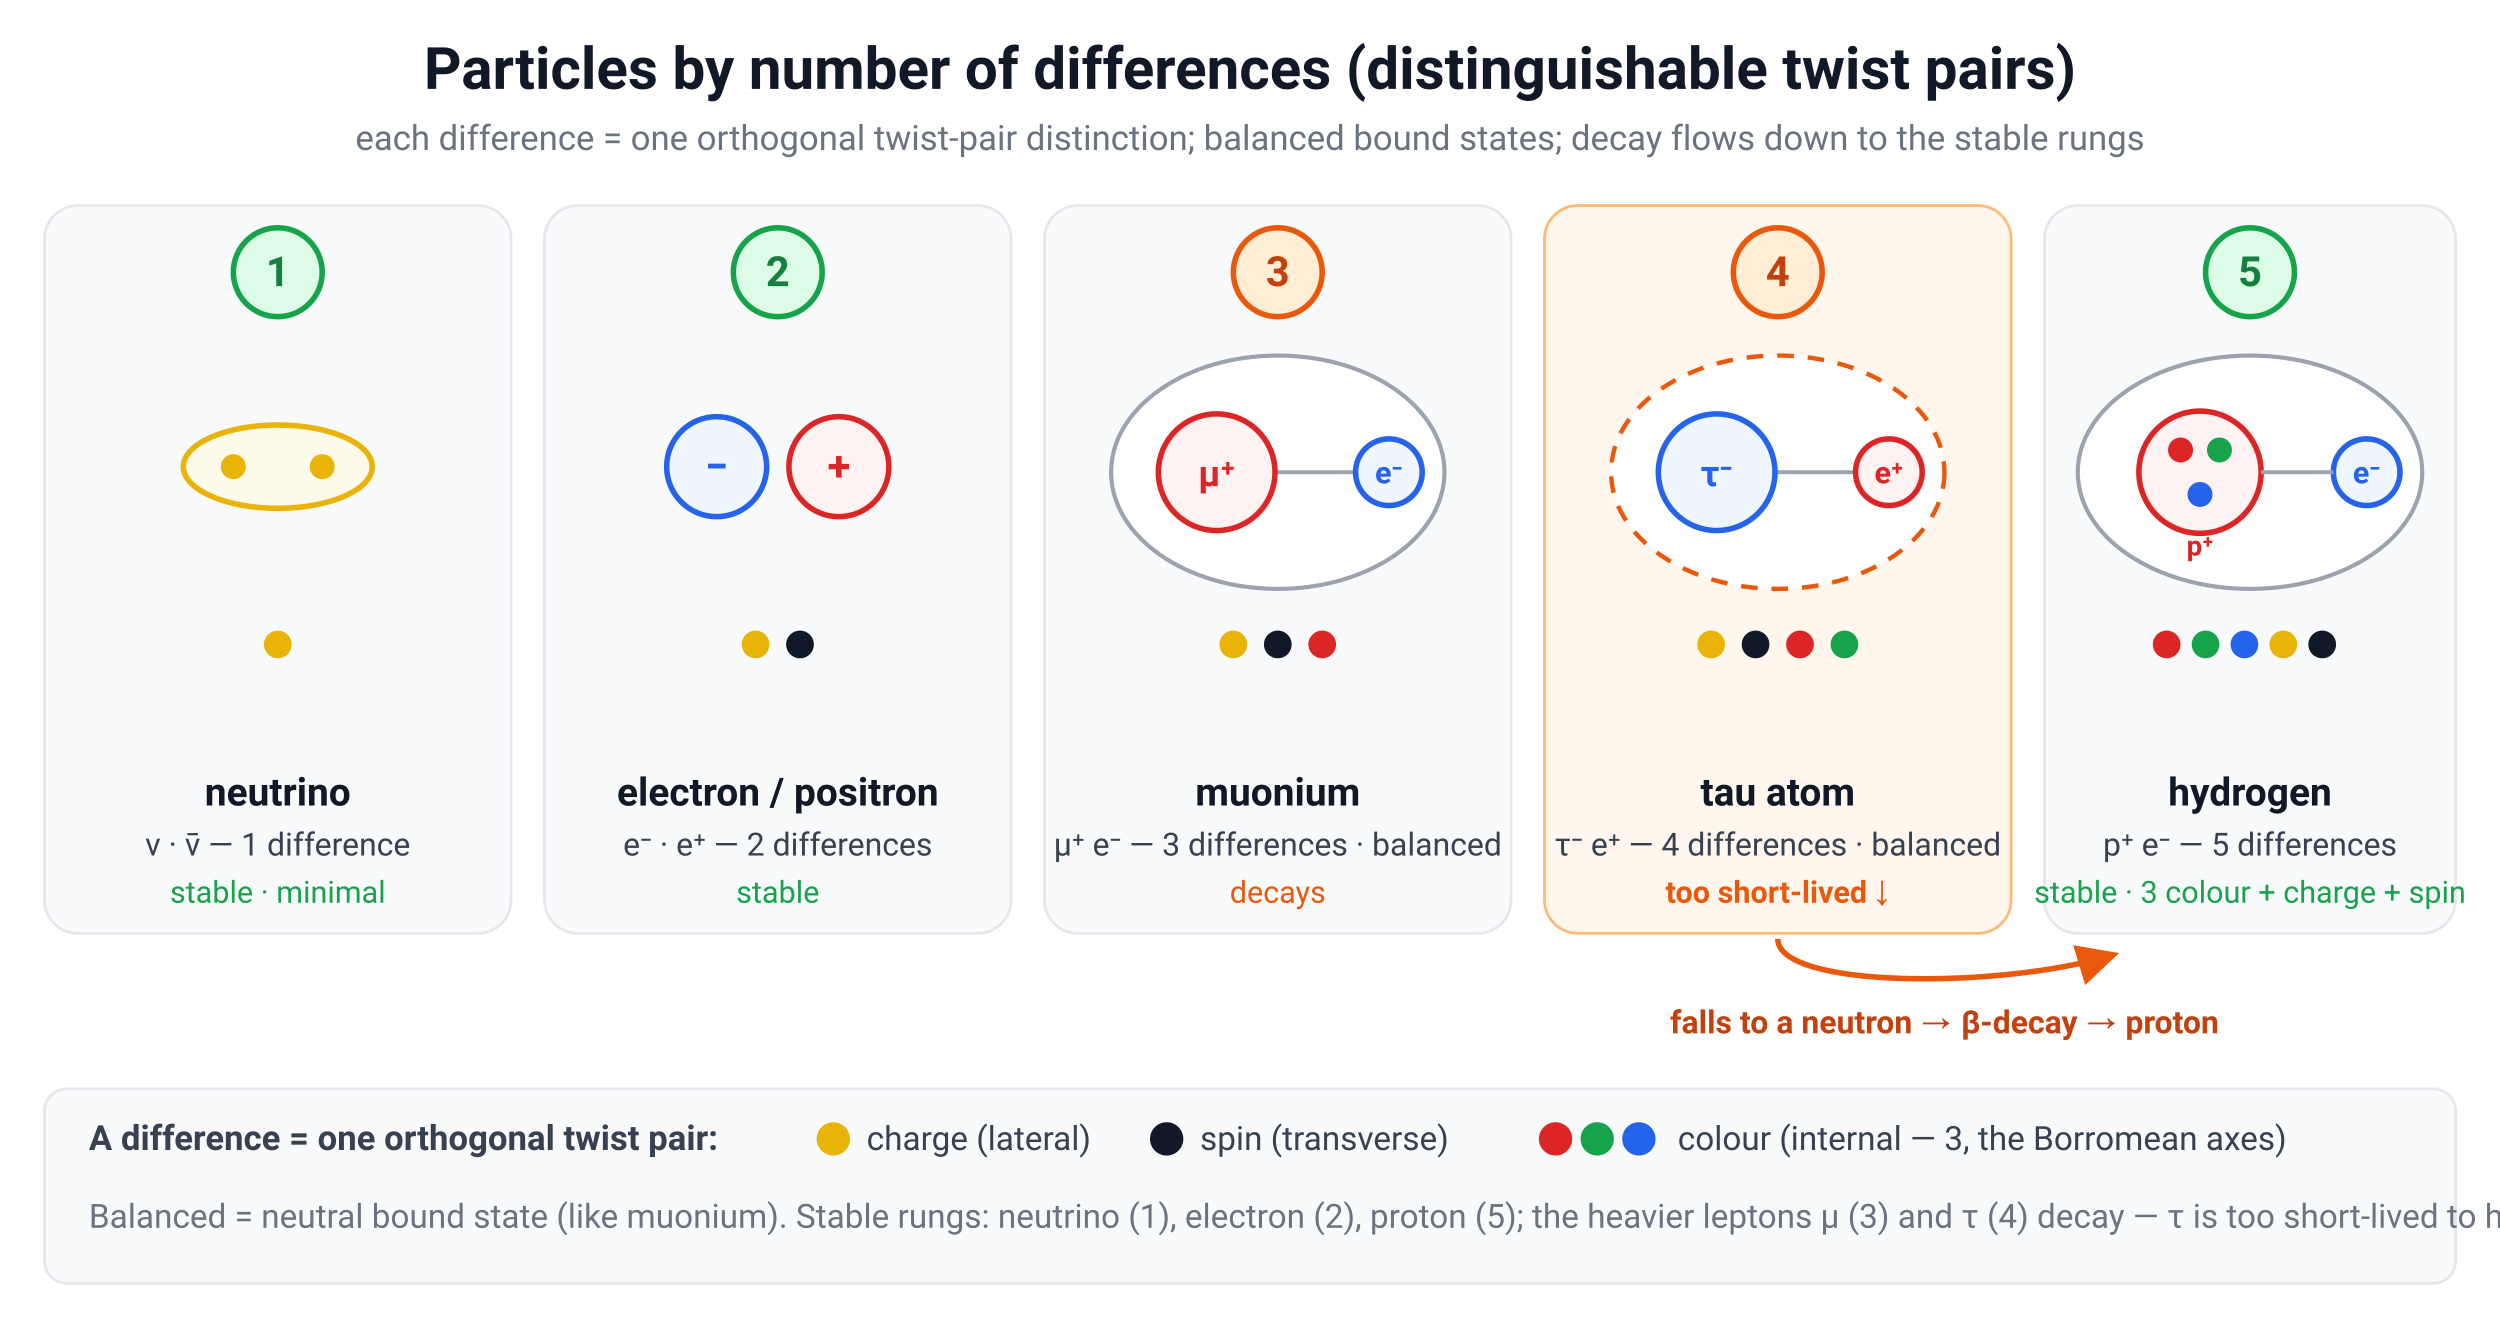
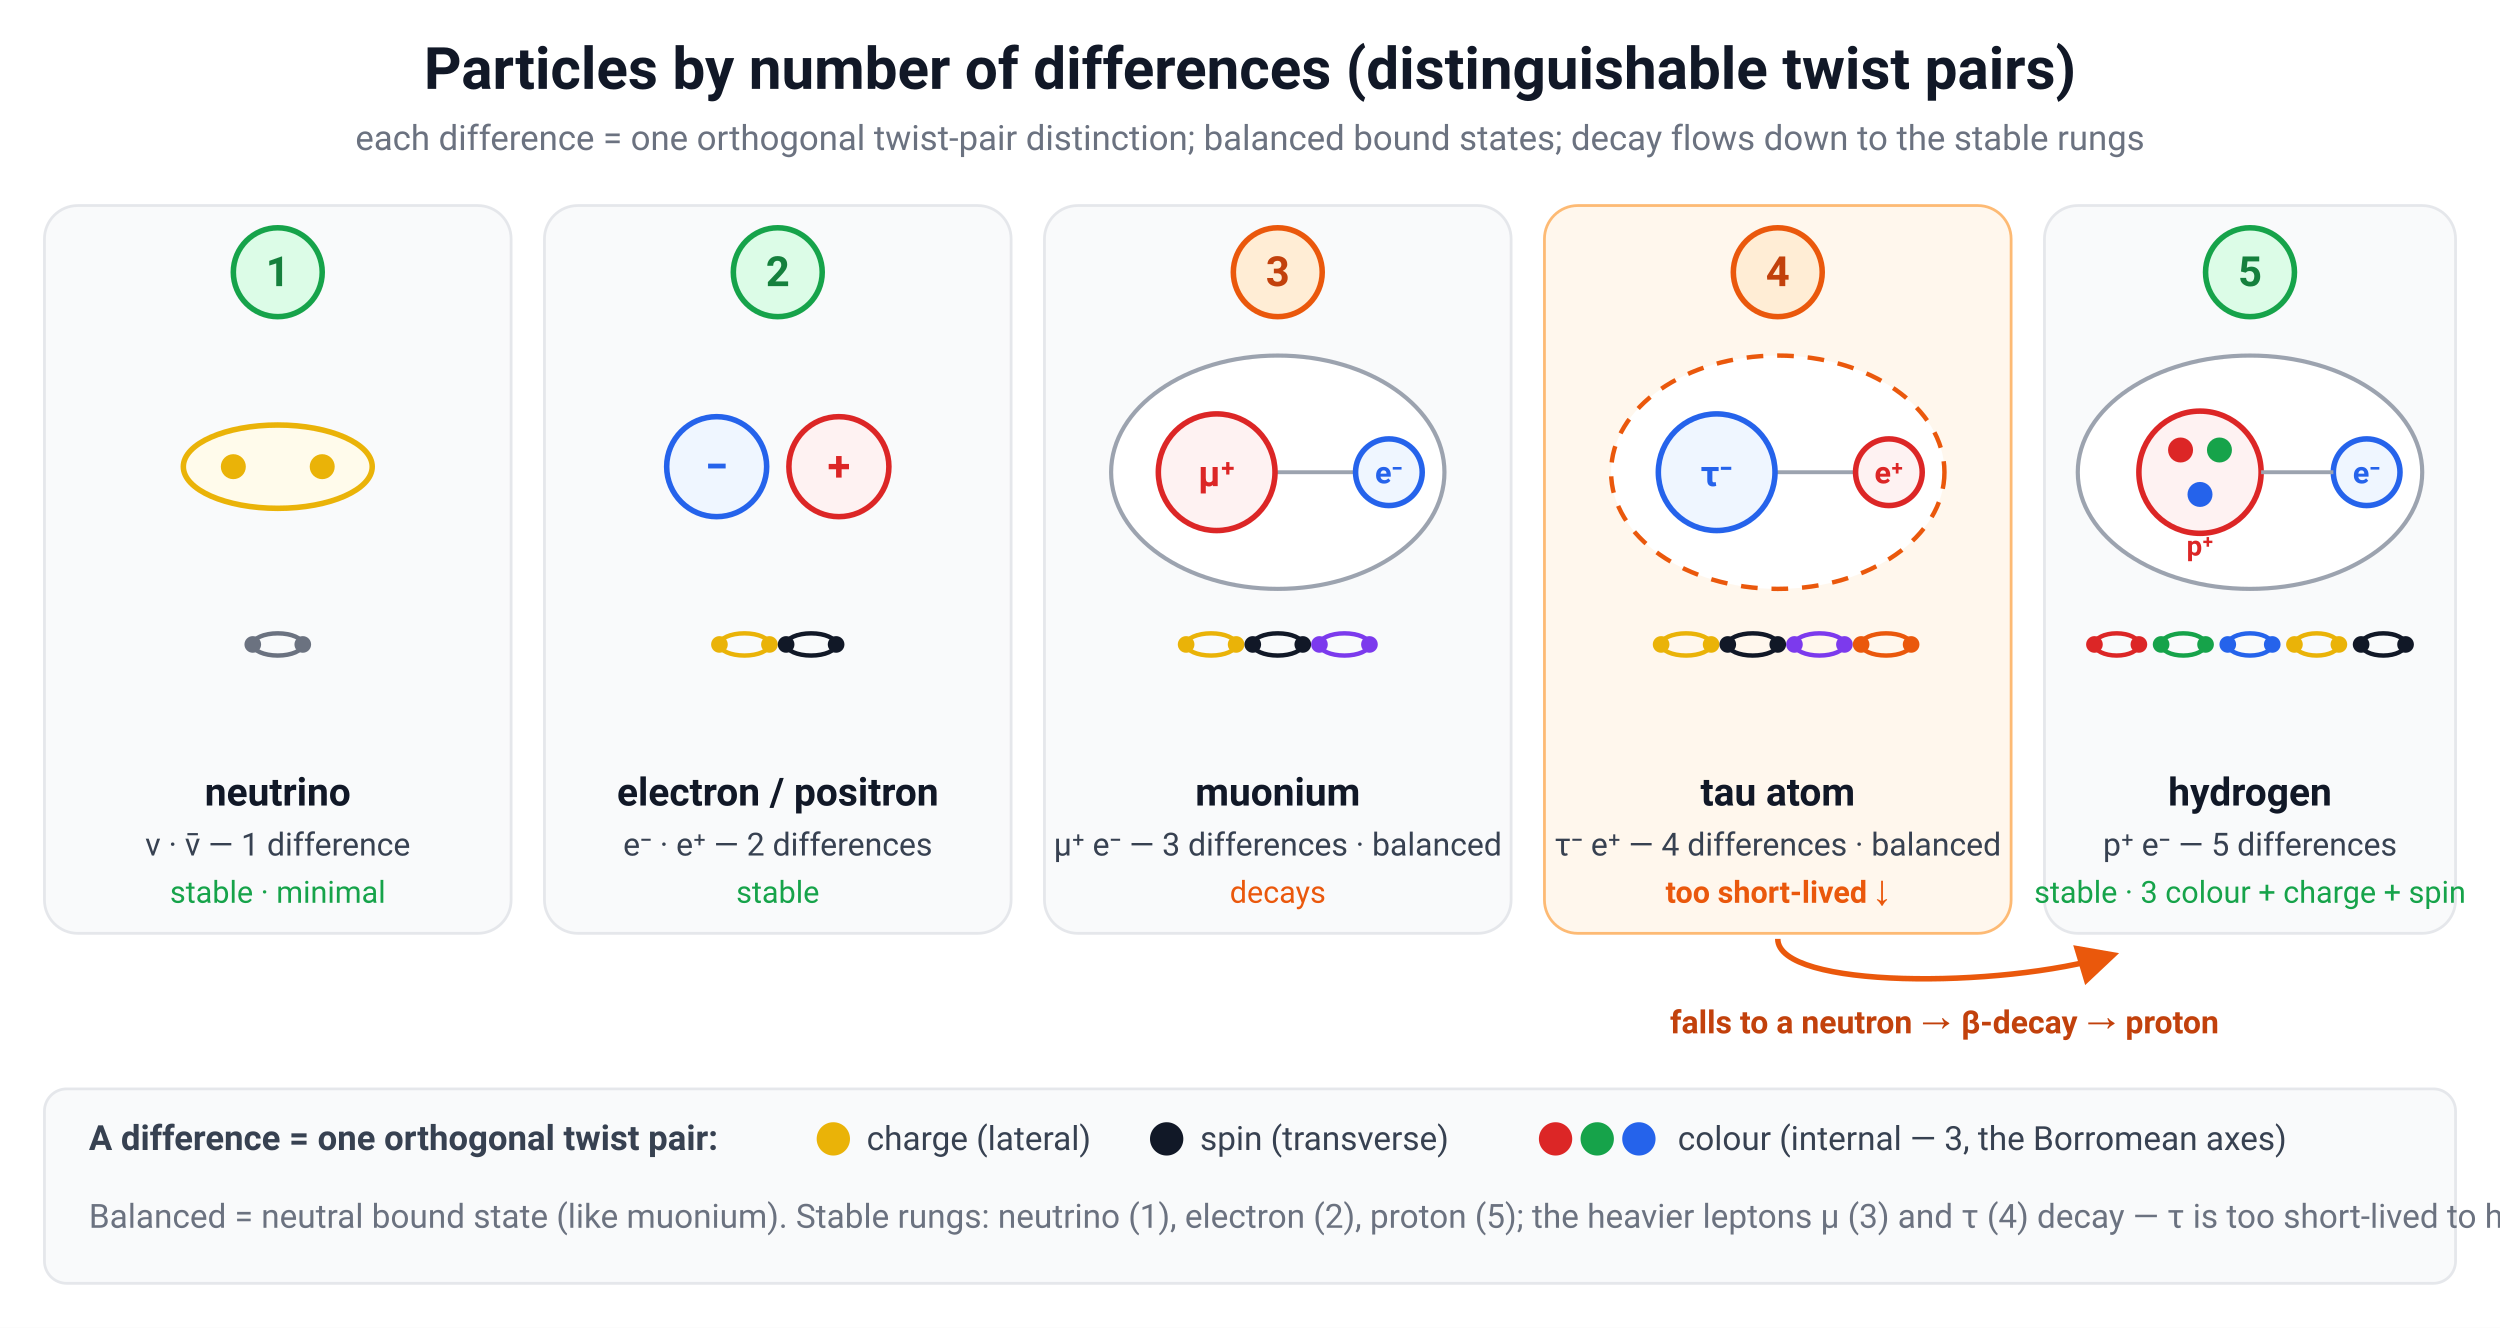
<svg xmlns="http://www.w3.org/2000/svg" viewBox="0 0 900 478" font-family="ui-sans-serif, system-ui, 'Segoe UI', Roboto, Helvetica, Arial, sans-serif">
  <rect width="900" height="478" fill="#ffffff" />
  <text x="450" y="32" text-anchor="middle" font-size="21" font-weight="700" fill="#111827">Particles by number of differences (distinguishable twist pairs)</text>
  <text x="450" y="54" text-anchor="middle" font-size="12.5" fill="#6b7280">each difference = one orthogonal twist-pair distinction; balanced bound states; decay flows down to the stable rungs</text>
  <defs>
    <marker id="bk" viewBox="0 0 10 10" refX="8" refY="5" markerWidth="7.5" markerHeight="7.5" orient="auto">
      <path d="M0,0 L10,5 L0,10 z" fill="#ea580c" />
    </marker>
  </defs>
  <rect x="16" y="74" width="168" height="262" rx="12" fill="#f9fafb" stroke="#e5e7eb" />
  <circle cx="100" cy="98" r="16" fill="#dcfce7" stroke="#16a34a" stroke-width="2" />
  <text x="100" y="103" text-anchor="middle" font-size="15" font-weight="700" fill="#15803d">1</text>
  <ellipse cx="100" cy="168" rx="34" ry="15" fill="#fffbeb" stroke="#eab308" stroke-width="2" />
  <circle cx="84" cy="168" r="4.5" fill="#eab308" />
  <circle cx="116" cy="168" r="4.5" fill="#eab308" />
-   <circle cx="100" cy="232" r="5" fill="#eab308" />
+   <g>
+     <ellipse cx="100" cy="232" rx="9" ry="4" fill="none" stroke="#6b7280" stroke-width="1.6" />
+     <circle cx="91" cy="232" r="3" fill="#6b7280" />
+     <circle cx="109" cy="232" r="3" fill="#6b7280" />
+   </g>
  <text x="100" y="290" text-anchor="middle" font-size="14" font-weight="700" fill="#111827">neutrino</text>
  <text x="100" y="308" text-anchor="middle" font-size="11.5" fill="#374151">ν · ν̄ — 1 difference</text>
  <text x="100" y="325" text-anchor="middle" font-size="11" fill="#16a34a">stable · minimal</text>
  <rect x="196" y="74" width="168" height="262" rx="12" fill="#f9fafb" stroke="#e5e7eb" />
  <circle cx="280" cy="98" r="16" fill="#dcfce7" stroke="#16a34a" stroke-width="2" />
  <text x="280" y="103" text-anchor="middle" font-size="15" font-weight="700" fill="#15803d">2</text>
  <circle cx="258" cy="168" r="18" fill="#eff6ff" stroke="#2563eb" stroke-width="2" />
  <text x="258" y="173" text-anchor="middle" font-size="15" font-weight="700" fill="#2563eb">−</text>
  <circle cx="302" cy="168" r="18" fill="#fef2f2" stroke="#dc2626" stroke-width="2" />
  <text x="302" y="173" text-anchor="middle" font-size="15" font-weight="700" fill="#dc2626">+</text>
  <g>
-     <circle cx="272" cy="232" r="5" fill="#eab308" />
-     <circle cx="288" cy="232" r="5" fill="#111827" />
+     <ellipse cx="268" cy="232" rx="9" ry="4" fill="none" stroke="#eab308" stroke-width="1.6" />
+     <circle cx="259" cy="232" r="3" fill="#eab308" />
+     <circle cx="277" cy="232" r="3" fill="#eab308" />
+     <ellipse cx="292" cy="232" rx="9" ry="4" fill="none" stroke="#111827" stroke-width="1.6" />
+     <circle cx="283" cy="232" r="3" fill="#111827" />
+     <circle cx="301" cy="232" r="3" fill="#111827" />
  </g>
  <text x="280" y="290" text-anchor="middle" font-size="14" font-weight="700" fill="#111827">electron / positron</text>
  <text x="280" y="308" text-anchor="middle" font-size="11.5" fill="#374151">e⁻ · e⁺ — 2 differences</text>
  <text x="280" y="325" text-anchor="middle" font-size="11" fill="#16a34a">stable</text>
  <rect x="376" y="74" width="168" height="262" rx="12" fill="#f9fafb" stroke="#e5e7eb" />
  <circle cx="460" cy="98" r="16" fill="#ffedd5" stroke="#ea580c" stroke-width="2" />
  <text x="460" y="103" text-anchor="middle" font-size="15" font-weight="700" fill="#c2410c">3</text>
  <ellipse cx="460" cy="170" rx="60" ry="42" fill="#ffffff" stroke="#9ca3af" stroke-width="1.5" />
  <line x1="445" y1="170" x2="495" y2="170" stroke="#9ca3af" stroke-width="1.4" />
  <circle cx="438" cy="170" r="21" fill="#fef2f2" stroke="#dc2626" stroke-width="2" />
  <text x="438" y="175" text-anchor="middle" font-size="13" font-weight="700" fill="#dc2626">μ⁺</text>
  <circle cx="500" cy="170" r="12" fill="#eff6ff" stroke="#2563eb" stroke-width="2" />
  <text x="500" y="174" text-anchor="middle" font-size="11" font-weight="700" fill="#2563eb">e⁻</text>
  <g>
-     <circle cx="444" cy="232" r="5" fill="#eab308" />
-     <circle cx="460" cy="232" r="5" fill="#111827" />
-     <circle cx="476" cy="232" r="5" fill="#dc2626" />
+     <ellipse cx="436" cy="232" rx="9" ry="4" fill="none" stroke="#eab308" stroke-width="1.6" />
+     <circle cx="427" cy="232" r="3" fill="#eab308" />
+     <circle cx="445" cy="232" r="3" fill="#eab308" />
+     <ellipse cx="460" cy="232" rx="9" ry="4" fill="none" stroke="#111827" stroke-width="1.6" />
+     <circle cx="451" cy="232" r="3" fill="#111827" />
+     <circle cx="469" cy="232" r="3" fill="#111827" />
+     <ellipse cx="484" cy="232" rx="9" ry="4" fill="none" stroke="#7c3aed" stroke-width="1.6" />
+     <circle cx="475" cy="232" r="3" fill="#7c3aed" />
+     <circle cx="493" cy="232" r="3" fill="#7c3aed" />
  </g>
  <text x="460" y="290" text-anchor="middle" font-size="14" font-weight="700" fill="#111827">muonium</text>
  <text x="460" y="308" text-anchor="middle" font-size="11.5" fill="#374151">μ⁺ e⁻ — 3 differences · balanced</text>
  <text x="460" y="325" text-anchor="middle" font-size="11" fill="#ea580c">decays</text>
  <rect x="556" y="74" width="168" height="262" rx="12" fill="#fff7ed" stroke="#fdba74" />
  <circle cx="640" cy="98" r="16" fill="#ffedd5" stroke="#ea580c" stroke-width="2" />
  <text x="640" y="103" text-anchor="middle" font-size="15" font-weight="700" fill="#c2410c">4</text>
  <ellipse cx="640" cy="170" rx="60" ry="42" fill="#ffffff" stroke="#ea580c" stroke-width="1.6" stroke-dasharray="6 5" />
  <line x1="625" y1="170" x2="675" y2="170" stroke="#9ca3af" stroke-width="1.4" />
  <circle cx="618" cy="170" r="21" fill="#eff6ff" stroke="#2563eb" stroke-width="2" />
  <text x="618" y="175" text-anchor="middle" font-size="13" font-weight="700" fill="#2563eb">τ⁻</text>
  <circle cx="680" cy="170" r="12" fill="#fef2f2" stroke="#dc2626" stroke-width="2" />
  <text x="680" y="174" text-anchor="middle" font-size="11" font-weight="700" fill="#dc2626">e⁺</text>
  <g>
-     <circle cx="616" cy="232" r="5" fill="#eab308" />
-     <circle cx="632" cy="232" r="5" fill="#111827" />
-     <circle cx="648" cy="232" r="5" fill="#dc2626" />
-     <circle cx="664" cy="232" r="5" fill="#16a34a" />
+     <ellipse cx="607" cy="232" rx="9" ry="4" fill="none" stroke="#eab308" stroke-width="1.6" />
+     <circle cx="598" cy="232" r="3" fill="#eab308" />
+     <circle cx="616" cy="232" r="3" fill="#eab308" />
+     <ellipse cx="631" cy="232" rx="9" ry="4" fill="none" stroke="#111827" stroke-width="1.6" />
+     <circle cx="622" cy="232" r="3" fill="#111827" />
+     <circle cx="640" cy="232" r="3" fill="#111827" />
+     <ellipse cx="655" cy="232" rx="9" ry="4" fill="none" stroke="#7c3aed" stroke-width="1.6" />
+     <circle cx="646" cy="232" r="3" fill="#7c3aed" />
+     <circle cx="664" cy="232" r="3" fill="#7c3aed" />
+     <ellipse cx="679" cy="232" rx="9" ry="4" fill="none" stroke="#ea580c" stroke-width="1.6" />
+     <circle cx="670" cy="232" r="3" fill="#ea580c" />
+     <circle cx="688" cy="232" r="3" fill="#ea580c" />
  </g>
  <text x="640" y="290" text-anchor="middle" font-size="14" font-weight="700" fill="#111827">tau atom</text>
  <text x="640" y="308" text-anchor="middle" font-size="11.5" fill="#374151">τ⁻ e⁺ — 4 differences · balanced</text>
  <text x="640" y="325" text-anchor="middle" font-size="11" font-weight="700" fill="#ea580c">too short-lived ↓</text>
  <rect x="736" y="74" width="148" height="262" rx="12" fill="#f9fafb" stroke="#e5e7eb" />
  <circle cx="810" cy="98" r="16" fill="#dcfce7" stroke="#16a34a" stroke-width="2" />
  <text x="810" y="103" text-anchor="middle" font-size="15" font-weight="700" fill="#15803d">5</text>
  <ellipse cx="810" cy="170" rx="62" ry="42" fill="#ffffff" stroke="#9ca3af" stroke-width="1.5" />
  <circle cx="792" cy="170" r="22" fill="#fef2f2" stroke="#dc2626" stroke-width="2" />
  <circle cx="785" cy="162" r="4.5" fill="#dc2626" />
  <circle cx="799" cy="162" r="4.5" fill="#16a34a" />
  <circle cx="792" cy="178" r="4.5" fill="#2563eb" />
  <text x="792" y="200" text-anchor="middle" font-size="10" font-weight="700" fill="#dc2626">p⁺</text>
  <circle cx="852" cy="170" r="12" fill="#eff6ff" stroke="#2563eb" stroke-width="2" />
  <text x="852" y="174" text-anchor="middle" font-size="11" font-weight="700" fill="#2563eb">e⁻</text>
  <line x1="814" y1="170" x2="840" y2="170" stroke="#9ca3af" stroke-width="1.4" />
  <g>
-     <circle cx="780" cy="232" r="5" fill="#dc2626" />
-     <circle cx="794" cy="232" r="5" fill="#16a34a" />
-     <circle cx="808" cy="232" r="5" fill="#2563eb" />
-     <circle cx="822" cy="232" r="5" fill="#eab308" />
-     <circle cx="836" cy="232" r="5" fill="#111827" />
+     <ellipse cx="762" cy="232" rx="8" ry="4" fill="none" stroke="#dc2626" stroke-width="1.6" />
+     <circle cx="754" cy="232" r="3" fill="#dc2626" />
+     <circle cx="770" cy="232" r="3" fill="#dc2626" />
+     <ellipse cx="786" cy="232" rx="8" ry="4" fill="none" stroke="#16a34a" stroke-width="1.6" />
+     <circle cx="778" cy="232" r="3" fill="#16a34a" />
+     <circle cx="794" cy="232" r="3" fill="#16a34a" />
+     <ellipse cx="810" cy="232" rx="8" ry="4" fill="none" stroke="#2563eb" stroke-width="1.6" />
+     <circle cx="802" cy="232" r="3" fill="#2563eb" />
+     <circle cx="818" cy="232" r="3" fill="#2563eb" />
+     <ellipse cx="834" cy="232" rx="8" ry="4" fill="none" stroke="#eab308" stroke-width="1.6" />
+     <circle cx="826" cy="232" r="3" fill="#eab308" />
+     <circle cx="842" cy="232" r="3" fill="#eab308" />
+     <ellipse cx="858" cy="232" rx="8" ry="4" fill="none" stroke="#111827" stroke-width="1.6" />
+     <circle cx="850" cy="232" r="3" fill="#111827" />
+     <circle cx="866" cy="232" r="3" fill="#111827" />
  </g>
  <text x="810" y="290" text-anchor="middle" font-size="14" font-weight="700" fill="#111827">hydrogen</text>
  <text x="810" y="308" text-anchor="middle" font-size="11.5" fill="#374151">p⁺ e⁻ — 5 differences</text>
  <text x="810" y="325" text-anchor="middle" font-size="11" fill="#16a34a">stable · 3 colour + charge + spin</text>
  <path d="M640,338 C 640,356 720,356 760,344" fill="none" stroke="#ea580c" stroke-width="2" marker-end="url(#bk)" />
  <text x="700" y="372" text-anchor="middle" font-size="11.5" font-weight="700" fill="#c2410c">falls to a neutron → β-decay → proton</text>
  <rect x="16" y="392" width="868" height="70" rx="8" fill="#f9fafb" stroke="#e5e7eb" />
  <text x="32" y="414" font-size="12.5" font-weight="700" fill="#374151">A difference = one orthogonal twist pair:</text>
  <g font-size="12" fill="#374151">
    <circle cx="300" cy="410" r="6" fill="#eab308" />
    <text x="312" y="414">charge (lateral)</text>
    <circle cx="420" cy="410" r="6" fill="#111827" />
    <text x="432" y="414">spin (transverse)</text>
    <circle cx="560" cy="410" r="6" fill="#dc2626" />
    <circle cx="575" cy="410" r="6" fill="#16a34a" />
    <circle cx="590" cy="410" r="6" fill="#2563eb" />
    <text x="604" y="414">colour (internal — 3, the Borromean axes)</text>
  </g>
  <text x="32" y="442" font-size="12" fill="#6b7280">Balanced = neutral bound state (like muonium). Stable rungs: neutrino (1), electron (2), proton (5); the heavier leptons μ (3) and τ (4) decay — τ is too short-lived to hold an atom, falling to a neutron that β-decays to the proton.</text>
</svg>
